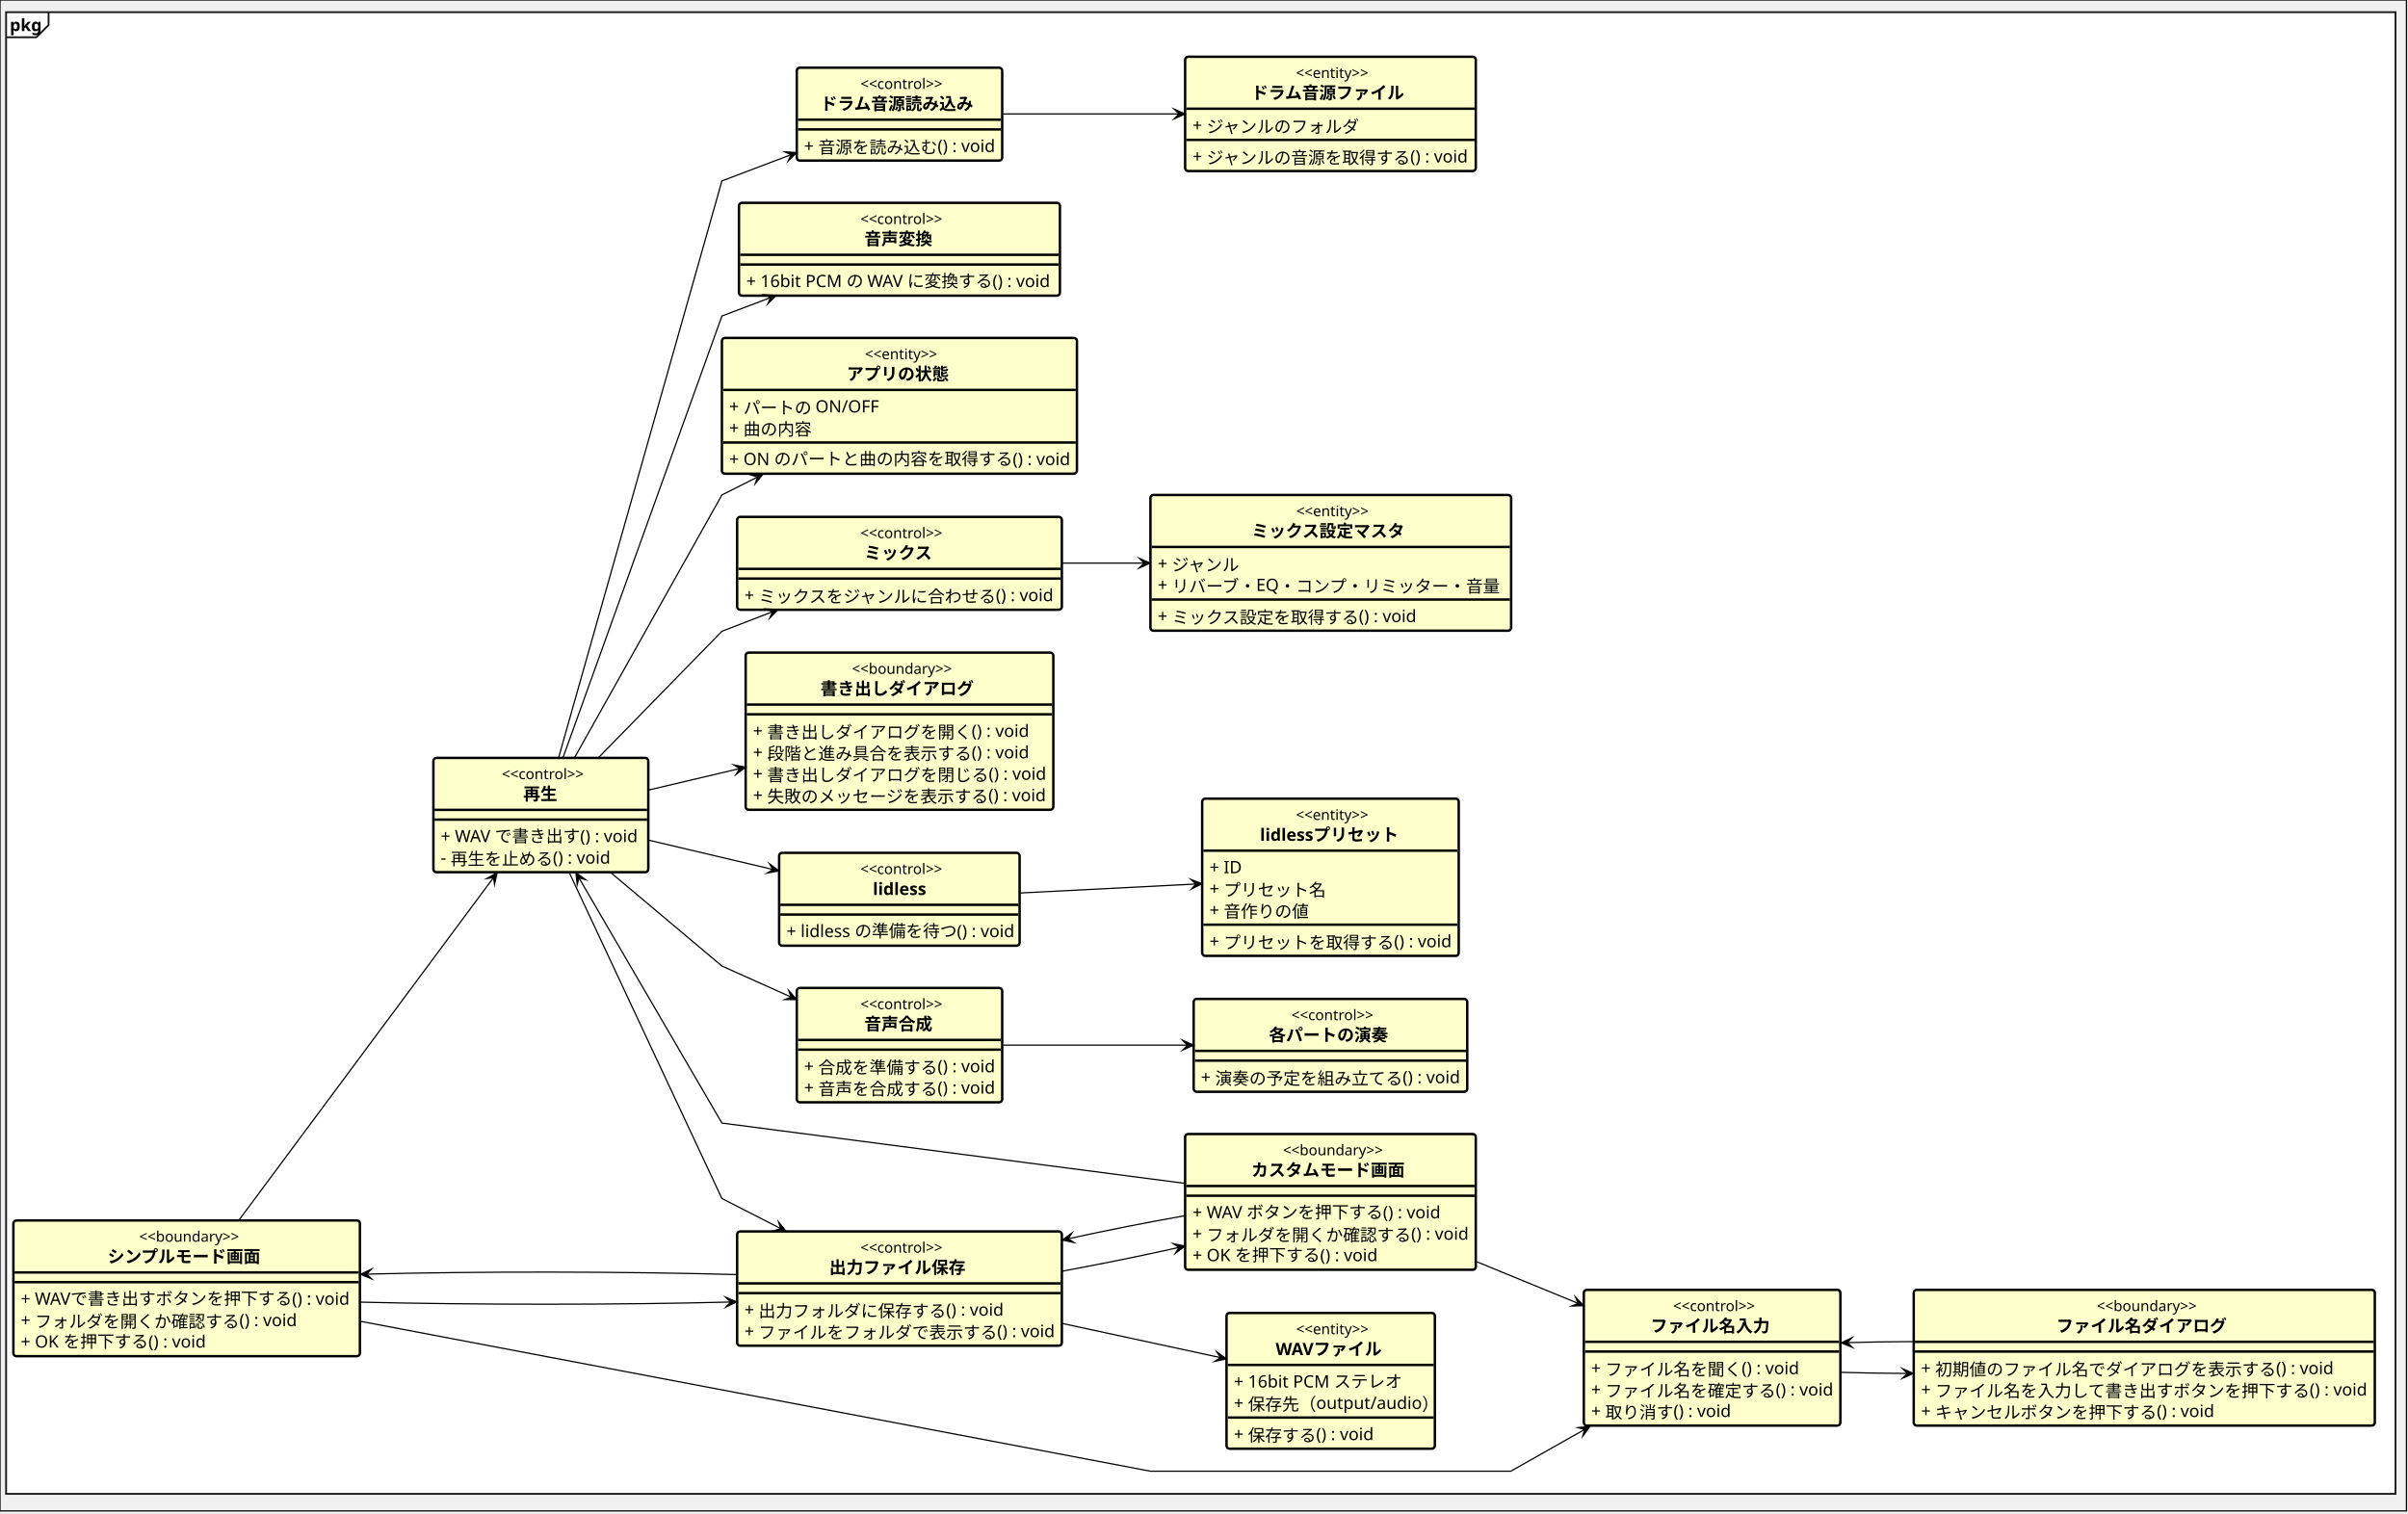
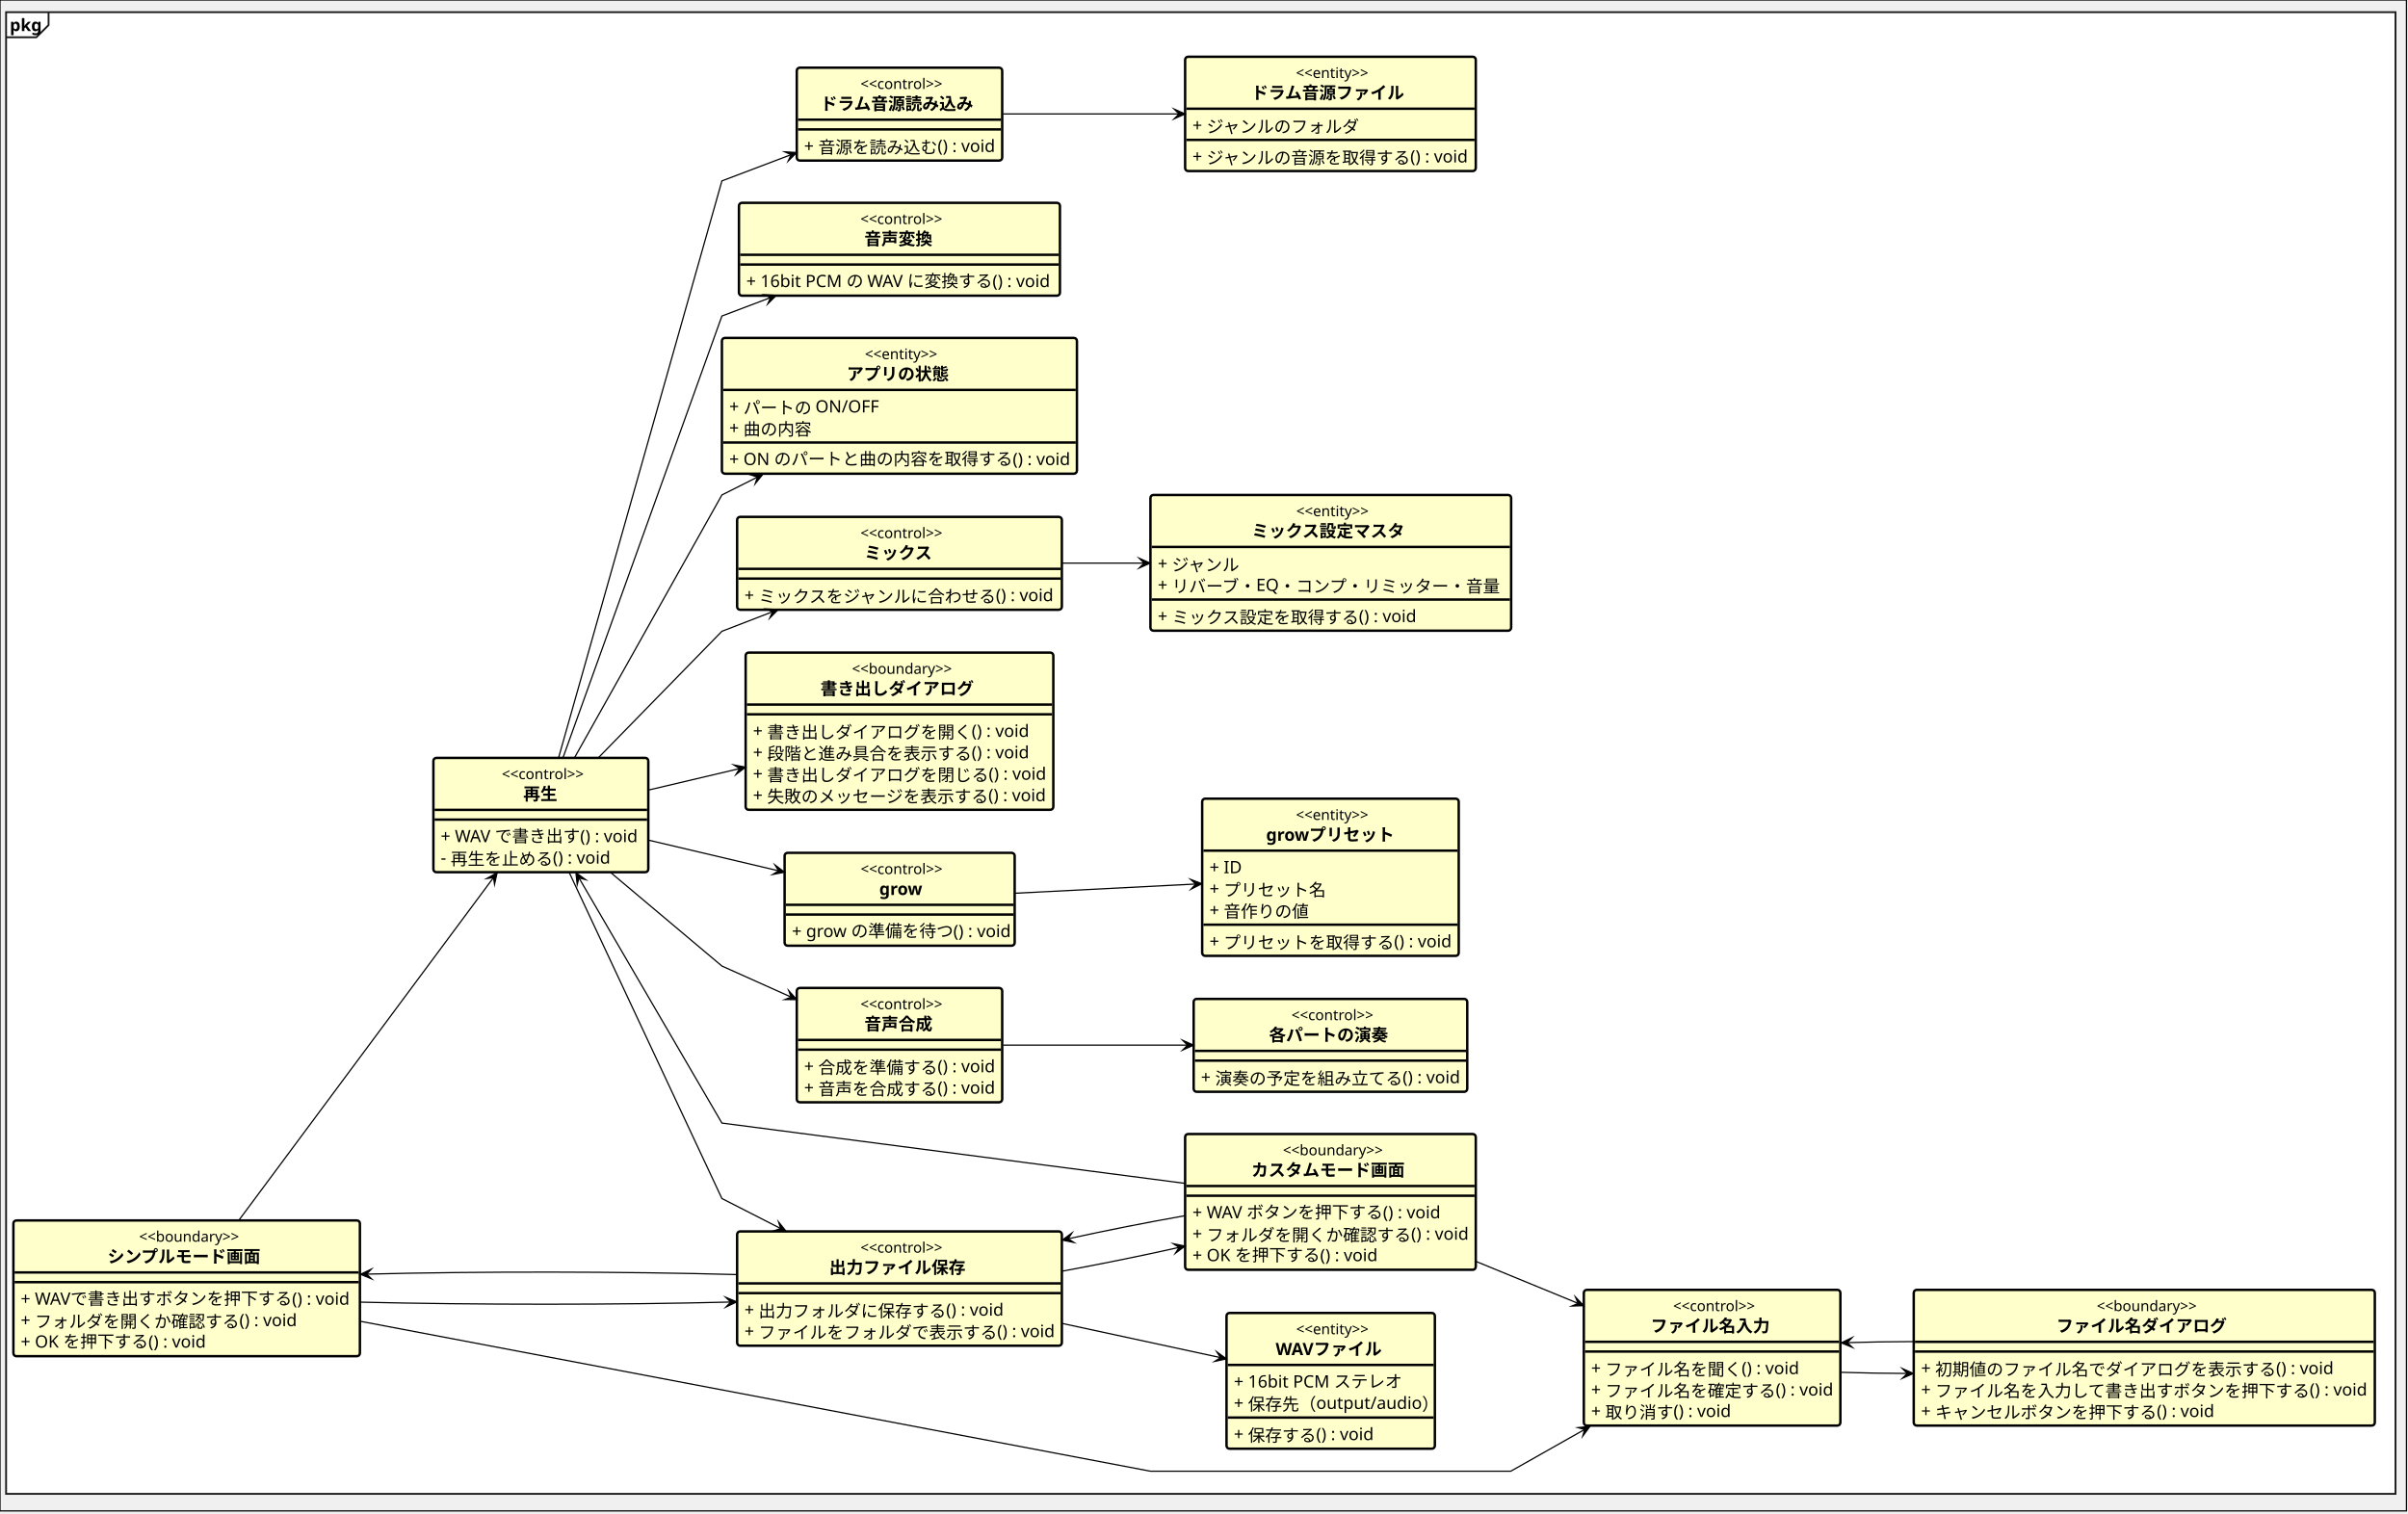
<svg xmlns="http://www.w3.org/2000/svg" version="1.1" data-diagram-type="CLASS" style="width:1978px;height:1243px;background:#FFFFFF;" width="1978px" height="1243px" viewBox="0 0 1978 1243" zoomAndPan="magnify" preserveAspectRatio="none" contentStyleType="text/css">
  <defs />
  <g font-family="sans-serif" lengthAdjust="spacing">
    <rect x="0" y="0" width="1976.741" height="1241.219" fill="none" style="stroke:#000;stroke-width:1;" />
    <rect x="5" y="10" width="1962.741" height="1217.219" fill="#FFF" style="stroke:#181818;stroke-width:1.5;" />
    <path d="M39.89,10 L39.89,20.609 L29.89,30.609 L5,30.609" style="stroke:#181818;stroke-width:1.5;" fill="none" />
    <text x="8" y="25.533" fill="#000" font-size="14" textLength="24.89" font-weight="700">pkg</text>
    <g class="entity" data-qualified-name="B1" id="ent0001" data-source-line="4">
      <rect x="11" y="1002.609" width="284.631" height="111.531" fill="#FFC" style="stroke:#000;stroke-width:2;" rx="2.5" ry="2.5" />
      <text x="114.28" y="1020.066" fill="#000" font-size="12" textLength="78.07">&lt;&lt;boundary&gt;&gt;</text>
      <text x="88.347" y="1037.236" fill="#000" font-size="14" textLength="129.938" font-weight="700">シンプルモード画面</text>
      <line x1="12" y1="1045.313" x2="294.631" y2="1045.313" style="stroke:#000;stroke-width:2;" />
      <line x1="12" y1="1053.313" x2="294.631" y2="1053.313" style="stroke:#000;stroke-width:2;" />
      <text x="17" y="1071.846" fill="#000" font-size="14" textLength="272.631">+ WAVで書き出すボタンを押下する() : void</text>
      <text x="17" y="1089.455" fill="#000" font-size="14" textLength="226.741">+ フォルダを開くか確認する() : void</text>
      <text x="17" y="1107.064" fill="#000" font-size="14" textLength="152.858">+ OK を押下する() : void</text>
    </g>
    <g class="entity" data-qualified-name="B2" id="ent0002" data-source-line="9">
      <rect x="973.5" y="931.609" width="238.741" height="111.531" fill="#FFC" style="stroke:#000;stroke-width:2;" rx="2.5" ry="2.5" />
      <text x="1053.835" y="949.066" fill="#000" font-size="12" textLength="78.07">&lt;&lt;boundary&gt;&gt;</text>
      <text x="1027.902" y="966.236" fill="#000" font-size="14" textLength="129.938" font-weight="700">カスタムモード画面</text>
      <line x1="974.5" y1="974.313" x2="1211.241" y2="974.313" style="stroke:#000;stroke-width:2;" />
      <line x1="974.5" y1="982.313" x2="1211.241" y2="982.313" style="stroke:#000;stroke-width:2;" />
      <text x="979.5" y="1000.846" fill="#000" font-size="14" textLength="206.521">+ WAV ボタンを押下する() : void</text>
      <text x="979.5" y="1018.455" fill="#000" font-size="14" textLength="226.741">+ フォルダを開くか確認する() : void</text>
      <text x="979.5" y="1036.064" fill="#000" font-size="14" textLength="152.858">+ OK を押下する() : void</text>
    </g>
    <g class="entity" data-qualified-name="B4" id="ent0003" data-source-line="14">
      <rect x="1572" y="1059.609" width="378.741" height="111.531" fill="#FFC" style="stroke:#000;stroke-width:2;" rx="2.5" ry="2.5" />
      <text x="1722.335" y="1077.066" fill="#000" font-size="12" textLength="78.07">&lt;&lt;boundary&gt;&gt;</text>
      <text x="1689.183" y="1094.236" fill="#000" font-size="14" textLength="144.375" font-weight="700">ファイル名ダイアログ</text>
      <line x1="1573" y1="1102.313" x2="1949.741" y2="1102.313" style="stroke:#000;stroke-width:2;" />
      <line x1="1573" y1="1110.313" x2="1949.741" y2="1110.313" style="stroke:#000;stroke-width:2;" />
      <text x="1578" y="1128.846" fill="#000" font-size="14" textLength="338.741">+ 初期値のファイル名でダイアログを表示する() : void</text>
      <text x="1578" y="1146.455" fill="#000" font-size="14" textLength="366.741">+ ファイル名を入力して書き出すボタンを押下する() : void</text>
      <text x="1578" y="1164.064" fill="#000" font-size="14" textLength="240.741">+ キャンセルボタンを押下する() : void</text>
    </g>
    <g class="entity" data-qualified-name="B3" id="ent0004" data-source-line="19">
      <rect x="612.5" y="536.109" width="252.741" height="129.141" fill="#FFC" style="stroke:#000;stroke-width:2;" rx="2.5" ry="2.5" />
      <text x="699.835" y="553.566" fill="#000" font-size="12" textLength="78.07">&lt;&lt;boundary&gt;&gt;</text>
      <text x="673.902" y="570.736" fill="#000" font-size="14" textLength="129.938" font-weight="700">書き出しダイアログ</text>
      <line x1="613.5" y1="578.813" x2="864.241" y2="578.813" style="stroke:#000;stroke-width:2;" />
      <line x1="613.5" y1="586.813" x2="864.241" y2="586.813" style="stroke:#000;stroke-width:2;" />
      <text x="618.5" y="605.346" fill="#000" font-size="14" textLength="226.741">+ 書き出しダイアログを開く() : void</text>
      <text x="618.5" y="622.955" fill="#000" font-size="14" textLength="226.741">+ 段階と進み具合を表示する() : void</text>
      <text x="618.5" y="640.564" fill="#000" font-size="14" textLength="240.741">+ 書き出しダイアログを閉じる() : void</text>
      <text x="618.5" y="658.174" fill="#000" font-size="14" textLength="240.741">+ 失敗のメッセージを表示する() : void</text>
    </g>
    <g class="entity" data-qualified-name="C7" id="ent0005" data-source-line="25">
      <rect x="1301" y="1059.609" width="210.741" height="111.531" fill="#FFC" style="stroke:#000;stroke-width:2;" rx="2.5" ry="2.5" />
      <text x="1374.346" y="1077.066" fill="#000" font-size="12" textLength="64.049">&lt;&lt;control&gt;&gt;</text>
      <text x="1355.839" y="1094.236" fill="#000" font-size="14" textLength="101.063" font-weight="700">ファイル名入力</text>
      <line x1="1302" y1="1102.313" x2="1510.741" y2="1102.313" style="stroke:#000;stroke-width:2;" />
      <line x1="1302" y1="1110.313" x2="1510.741" y2="1110.313" style="stroke:#000;stroke-width:2;" />
      <text x="1307" y="1128.846" fill="#000" font-size="14" textLength="170.741">+ ファイル名を聞く() : void</text>
      <text x="1307" y="1146.455" fill="#000" font-size="14" textLength="198.741">+ ファイル名を確定する() : void</text>
      <text x="1307" y="1164.064" fill="#000" font-size="14" textLength="114.741">+ 取り消す() : void</text>
    </g>
    <g class="entity" data-qualified-name="C1" id="ent0006" data-source-line="30">
      <rect x="356" y="622.609" width="176.521" height="93.922" fill="#FFC" style="stroke:#000;stroke-width:2;" rx="2.5" ry="2.5" />
      <text x="412.236" y="640.066" fill="#000" font-size="12" textLength="64.049">&lt;&lt;control&gt;&gt;</text>
      <text x="429.823" y="657.236" fill="#000" font-size="14" textLength="28.875" font-weight="700">再生</text>
      <line x1="357" y1="665.313" x2="531.521" y2="665.313" style="stroke:#000;stroke-width:2;" />
      <line x1="357" y1="673.313" x2="531.521" y2="673.313" style="stroke:#000;stroke-width:2;" />
      <text x="362" y="691.846" fill="#000" font-size="14" textLength="164.521">+ WAV で書き出す() : void</text>
      <text x="362" y="709.455" fill="#000" font-size="14" textLength="139.228">- 再生を止める() : void</text>
    </g>
    <g class="entity" data-qualified-name="C2" id="ent0007" data-source-line="34">
      <rect x="654.5" y="55.609" width="168.741" height="76.313" fill="#FFC" style="stroke:#000;stroke-width:2;" rx="2.5" ry="2.5" />
      <text x="706.846" y="73.066" fill="#000" font-size="12" textLength="64.049">&lt;&lt;control&gt;&gt;</text>
      <text x="673.902" y="90.236" fill="#000" font-size="14" textLength="129.938" font-weight="700">ドラム音源読み込み</text>
      <line x1="655.5" y1="98.313" x2="822.241" y2="98.313" style="stroke:#000;stroke-width:2;" />
      <line x1="655.5" y1="106.313" x2="822.241" y2="106.313" style="stroke:#000;stroke-width:2;" />
      <text x="660.5" y="124.846" fill="#000" font-size="14" textLength="156.741">+ 音源を読み込む() : void</text>
    </g>
    <g class="entity" data-qualified-name="C3" id="ent0008" data-source-line="37">
      <rect x="605.5" y="424.609" width="266.741" height="76.313" fill="#FFC" style="stroke:#000;stroke-width:2;" rx="2.5" ry="2.5" />
      <text x="706.846" y="442.066" fill="#000" font-size="12" textLength="64.049">&lt;&lt;control&gt;&gt;</text>
      <text x="709.996" y="459.236" fill="#000" font-size="14" textLength="57.75" font-weight="700">ミックス</text>
      <line x1="606.5" y1="467.313" x2="871.241" y2="467.313" style="stroke:#000;stroke-width:2;" />
      <line x1="606.5" y1="475.313" x2="871.241" y2="475.313" style="stroke:#000;stroke-width:2;" />
      <text x="611.5" y="493.846" fill="#000" font-size="14" textLength="254.741">+ ミックスをジャンルに合わせる() : void</text>
    </g>
    <g class="entity" data-qualified-name="C9" id="ent0009" data-source-line="40">
-       <rect x="640" y="700.609" width="197.534" height="76.313" fill="#FFC" style="stroke:#000;stroke-width:2;" rx="2.5" ry="2.5" />
-       <text x="706.743" y="718.066" fill="#000" font-size="12" textLength="64.049">&lt;&lt;control&gt;&gt;</text>
-       <text x="716.978" y="735.236" fill="#000" font-size="14" textLength="43.579" font-weight="700">lidless</text>
-       <line x1="641" y1="743.313" x2="836.534" y2="743.313" style="stroke:#000;stroke-width:2;" />
-       <line x1="641" y1="751.313" x2="836.534" y2="751.313" style="stroke:#000;stroke-width:2;" />
-       <text x="646" y="769.846" fill="#000" font-size="14" textLength="185.534">+ lidless の準備を待つ() : void</text>
+       <rect x="644.5" y="700.609" width="188.976" height="76.313" fill="#FFC" style="stroke:#000;stroke-width:2;" rx="2.5" ry="2.5" />
+       <text x="706.963" y="718.066" fill="#000" font-size="12" textLength="64.049">&lt;&lt;control&gt;&gt;</text>
+       <text x="722.267" y="735.236" fill="#000" font-size="14" textLength="33.441" font-weight="700">grow</text>
+       <line x1="645.5" y1="743.313" x2="832.476" y2="743.313" style="stroke:#000;stroke-width:2;" />
+       <line x1="645.5" y1="751.313" x2="832.476" y2="751.313" style="stroke:#000;stroke-width:2;" />
+       <text x="650.5" y="769.846" fill="#000" font-size="14" textLength="176.976">+ grow の準備を待つ() : void</text>
    </g>
    <g class="entity" data-qualified-name="C4" id="ent0010" data-source-line="43">
      <rect x="980.5" y="820.609" width="224.741" height="76.313" fill="#FFC" style="stroke:#000;stroke-width:2;" rx="2.5" ry="2.5" />
      <text x="1060.846" y="838.066" fill="#000" font-size="12" textLength="64.049">&lt;&lt;control&gt;&gt;</text>
      <text x="1042.339" y="855.236" fill="#000" font-size="14" textLength="101.063" font-weight="700">各パートの演奏</text>
      <line x1="981.5" y1="863.313" x2="1204.241" y2="863.313" style="stroke:#000;stroke-width:2;" />
      <line x1="981.5" y1="871.313" x2="1204.241" y2="871.313" style="stroke:#000;stroke-width:2;" />
      <text x="986.5" y="889.846" fill="#000" font-size="14" textLength="212.741">+ 演奏の予定を組み立てる() : void</text>
    </g>
    <g class="entity" data-qualified-name="C5" id="ent0011" data-source-line="46">
      <rect x="654.5" y="811.609" width="168.741" height="93.922" fill="#FFC" style="stroke:#000;stroke-width:2;" rx="2.5" ry="2.5" />
      <text x="706.846" y="829.066" fill="#000" font-size="12" textLength="64.049">&lt;&lt;control&gt;&gt;</text>
      <text x="709.996" y="846.236" fill="#000" font-size="14" textLength="57.75" font-weight="700">音声合成</text>
      <line x1="655.5" y1="854.313" x2="822.241" y2="854.313" style="stroke:#000;stroke-width:2;" />
      <line x1="655.5" y1="862.313" x2="822.241" y2="862.313" style="stroke:#000;stroke-width:2;" />
      <text x="660.5" y="880.846" fill="#000" font-size="14" textLength="156.741">+ 合成を準備する() : void</text>
      <text x="660.5" y="898.455" fill="#000" font-size="14" textLength="156.741">+ 音声を合成する() : void</text>
    </g>
    <g class="entity" data-qualified-name="C6" id="ent0012" data-source-line="50">
      <rect x="607" y="166.609" width="263.658" height="76.313" fill="#FFC" style="stroke:#000;stroke-width:2;" rx="2.5" ry="2.5" />
      <text x="706.805" y="184.066" fill="#000" font-size="12" textLength="64.049">&lt;&lt;control&gt;&gt;</text>
      <text x="709.954" y="201.236" fill="#000" font-size="14" textLength="57.75" font-weight="700">音声変換</text>
      <line x1="608" y1="209.313" x2="869.658" y2="209.313" style="stroke:#000;stroke-width:2;" />
      <line x1="608" y1="217.313" x2="869.658" y2="217.313" style="stroke:#000;stroke-width:2;" />
      <text x="613" y="235.846" fill="#000" font-size="14" textLength="251.658">+ 16bit PCM の WAV に変換する() : void</text>
    </g>
    <g class="entity" data-qualified-name="C8" id="ent0013" data-source-line="53">
      <rect x="605.5" y="1011.609" width="266.741" height="93.922" fill="#FFC" style="stroke:#000;stroke-width:2;" rx="2.5" ry="2.5" />
      <text x="706.846" y="1029.066" fill="#000" font-size="12" textLength="64.049">&lt;&lt;control&gt;&gt;</text>
      <text x="681.121" y="1046.236" fill="#000" font-size="14" textLength="115.5" font-weight="700">出力ファイル保存</text>
      <line x1="606.5" y1="1054.313" x2="871.241" y2="1054.313" style="stroke:#000;stroke-width:2;" />
      <line x1="606.5" y1="1062.313" x2="871.241" y2="1062.313" style="stroke:#000;stroke-width:2;" />
      <text x="611.5" y="1080.846" fill="#000" font-size="14" textLength="212.741">+ 出力フォルダに保存する() : void</text>
      <text x="611.5" y="1098.455" fill="#000" font-size="14" textLength="254.741">+ ファイルをフォルダで表示する() : void</text>
    </g>
    <g class="entity" data-qualified-name="E1" id="ent0014" data-source-line="57">
      <rect x="973.5" y="46.609" width="238.741" height="93.922" fill="#FFC" style="stroke:#000;stroke-width:2;" rx="2.5" ry="2.5" />
      <text x="1064.514" y="64.066" fill="#000" font-size="12" textLength="56.713">&lt;&lt;entity&gt;&gt;</text>
      <text x="1027.902" y="81.236" fill="#000" font-size="14" textLength="129.938" font-weight="700">ドラム音源ファイル</text>
      <line x1="974.5" y1="89.313" x2="1211.241" y2="89.313" style="stroke:#000;stroke-width:2;" />
      <text x="979.5" y="107.846" fill="#000" font-size="14" textLength="138.065">+ ジャンルのフォルダ</text>
      <line x1="974.5" y1="114.922" x2="1211.241" y2="114.922" style="stroke:#000;stroke-width:2;" />
      <text x="979.5" y="133.455" fill="#000" font-size="14" textLength="226.741">+ ジャンルの音源を取得する() : void</text>
    </g>
    <g class="entity" data-qualified-name="E2" id="ent0015" data-source-line="61">
      <rect x="593" y="277.609" width="291.631" height="111.531" fill="#FFC" style="stroke:#000;stroke-width:2;" rx="2.5" ry="2.5" />
      <text x="710.459" y="295.066" fill="#000" font-size="12" textLength="56.713">&lt;&lt;entity&gt;&gt;</text>
      <text x="695.503" y="312.236" fill="#000" font-size="14" textLength="86.625" font-weight="700">アプリの状態</text>
      <line x1="594" y1="320.313" x2="883.631" y2="320.313" style="stroke:#000;stroke-width:2;" />
      <text x="599" y="338.846" fill="#000" font-size="14" textLength="124.838">+ パートの ON/OFF</text>
      <text x="599" y="356.455" fill="#000" font-size="14" textLength="68.065">+ 曲の内容</text>
      <line x1="594" y1="363.531" x2="883.631" y2="363.531" style="stroke:#000;stroke-width:2;" />
      <text x="599" y="382.064" fill="#000" font-size="14" textLength="279.631">+ ON のパートと曲の内容を取得する() : void</text>
    </g>
    <g class="entity" data-qualified-name="E3" id="ent0016" data-source-line="66">
      <rect x="945" y="406.609" width="296.293" height="111.531" fill="#FFC" style="stroke:#000;stroke-width:2;" rx="2.5" ry="2.5" />
      <text x="1064.79" y="424.066" fill="#000" font-size="12" textLength="56.713">&lt;&lt;entity&gt;&gt;</text>
      <text x="1028.178" y="441.236" fill="#000" font-size="14" textLength="129.938" font-weight="700">ミックス設定マスタ</text>
      <line x1="946" y1="449.313" x2="1240.293" y2="449.313" style="stroke:#000;stroke-width:2;" />
      <text x="951" y="467.846" fill="#000" font-size="14" textLength="68.065">+ ジャンル</text>
      <text x="951" y="485.455" fill="#000" font-size="14" textLength="284.293">+ リバーブ・EQ・コンプ・リミッター・音量</text>
      <line x1="946" y1="492.531" x2="1240.293" y2="492.531" style="stroke:#000;stroke-width:2;" />
      <text x="951" y="511.064" fill="#000" font-size="14" textLength="212.741">+ ミックス設定を取得する() : void</text>
    </g>
    <g class="entity" data-qualified-name="E5" id="ent0017" data-source-line="71">
      <rect x="987.5" y="656.109" width="210.741" height="129.141" fill="#FFC" style="stroke:#000;stroke-width:2;" rx="2.5" ry="2.5" />
      <text x="1064.514" y="673.566" fill="#000" font-size="12" textLength="56.713">&lt;&lt;entity&gt;&gt;</text>
-       <text x="1034.987" y="690.736" fill="#000" font-size="14" textLength="115.767" font-weight="700">lidlessプリセット</text>
+       <text x="1040.056" y="690.736" fill="#000" font-size="14" textLength="105.629" font-weight="700">growプリセット</text>
      <line x1="988.5" y1="698.813" x2="1197.241" y2="698.813" style="stroke:#000;stroke-width:2;" />
      <text x="993.5" y="717.346" fill="#000" font-size="14" textLength="26.065">+ ID</text>
      <text x="993.5" y="734.955" fill="#000" font-size="14" textLength="96.065">+ プリセット名</text>
      <text x="993.5" y="752.564" fill="#000" font-size="14" textLength="82.065">+ 音作りの値</text>
      <line x1="988.5" y1="759.641" x2="1197.241" y2="759.641" style="stroke:#000;stroke-width:2;" />
      <text x="993.5" y="778.174" fill="#000" font-size="14" textLength="198.741">+ プリセットを取得する() : void</text>
    </g>
    <g class="entity" data-qualified-name="E4" id="ent0018" data-source-line="77">
      <rect x="1007.5" y="1078.609" width="171.134" height="111.531" fill="#FFC" style="stroke:#000;stroke-width:2;" rx="2.5" ry="2.5" />
      <text x="1064.71" y="1096.066" fill="#000" font-size="12" textLength="56.713">&lt;&lt;entity&gt;&gt;</text>
      <text x="1047.861" y="1113.236" fill="#000" font-size="14" textLength="90.412" font-weight="700">WAVファイル</text>
      <line x1="1008.5" y1="1121.313" x2="1177.634" y2="1121.313" style="stroke:#000;stroke-width:2;" />
      <text x="1013.5" y="1139.846" fill="#000" font-size="14" textLength="137.313">+ 16bit PCM ステレオ</text>
      <text x="1013.5" y="1157.455" fill="#000" font-size="14" textLength="159.134">+ 保存先（output/audio）</text>
      <line x1="1008.5" y1="1164.531" x2="1177.634" y2="1164.531" style="stroke:#000;stroke-width:2;" />
      <text x="1013.5" y="1183.064" fill="#000" font-size="14" textLength="114.741">+ 保存する() : void</text>
    </g>
    <g class="link" data-entity-1="ent0001" data-entity-2="ent0005" id="lnk19" data-source-line="83" data-link-type="dependency">
      <path d="M296.28,1085.509 C523.77,1128.679 945,1208.609 945,1208.609 C945,1208.609 1241,1208.609 1241,1208.609 C1241,1208.609 1267.018,1193.901 1301.658,1174.311" style="stroke:#000;stroke-width:1;" fill="none" id="B1-to-C7" codeLine="83" />
      <polygon points="1306.01,1171.849,1296.207,1172.798,1301.658,1174.311,1300.145,1179.762,1306.01,1171.849" fill="#000" style="stroke:#000;stroke-width:1;stroke-linejoin:miter;stroke-miterlimit:10;" />
    </g>
    <g class="link" data-entity-1="ent0002" data-entity-2="ent0005" id="lnk20" data-source-line="84" data-link-type="dependency">
      <path d="M1212.65,1036.369 C1241.71,1048.309 1267.975,1059.1 1296.315,1070.74" style="stroke:#000;stroke-width:1;" fill="none" id="B2-to-C7" codeLine="84" />
      <polygon points="1300.94,1072.639,1294.135,1065.52,1296.315,1070.74,1291.095,1072.92,1300.94,1072.639" fill="#000" style="stroke:#000;stroke-width:1;stroke-linejoin:miter;stroke-miterlimit:10;" />
    </g>
    <g class="link" data-entity-1="ent0005" data-entity-2="ent0003" id="lnk21" data-source-line="85" data-link-type="dependency">
      <path d="M1512.46,1127.379 C1531.25,1127.919 1546.36,1128.217 1566.68,1128.307" style="stroke:#000;stroke-width:1;" fill="none" id="C7-to-B4" codeLine="85" />
      <polygon points="1571.68,1128.329,1562.698,1124.29,1566.68,1128.307,1562.662,1132.289,1571.68,1128.329" fill="#000" style="stroke:#000;stroke-width:1;stroke-linejoin:miter;stroke-miterlimit:10;" />
    </g>
    <g class="link" data-entity-1="ent0003" data-entity-2="ent0005" id="lnk22" data-source-line="86" data-link-type="dependency">
      <path d="M1571.68,1102.139 C1551.36,1102.239 1536.248,1102.415 1517.458,1102.995" style="stroke:#000;stroke-width:1;" fill="none" id="B4-to-C7" codeLine="86" />
      <polygon points="1512.46,1103.149,1521.579,1106.87,1517.458,1102.995,1521.332,1098.874,1512.46,1103.149" fill="#000" style="stroke:#000;stroke-width:1;stroke-linejoin:miter;stroke-miterlimit:10;" />
    </g>
    <g class="link" data-entity-1="ent0001" data-entity-2="ent0006" id="lnk23" data-source-line="87" data-link-type="dependency">
      <path d="M196.21,1002.459 C253.35,925.559 351.948,792.843 405.398,720.893" style="stroke:#000;stroke-width:1;" fill="none" id="B1-to-C1" codeLine="87" />
      <polygon points="408.38,716.879,399.802,721.719,405.398,720.893,406.224,726.489,408.38,716.879" fill="#000" style="stroke:#000;stroke-width:1;stroke-linejoin:miter;stroke-miterlimit:10;" />
    </g>
    <g class="link" data-entity-1="ent0002" data-entity-2="ent0006" id="lnk24" data-source-line="88" data-link-type="dependency">
      <path d="M973.43,972.159 C825.85,952.939 593,922.609 593,922.609 C593,922.609 518.278,794.449 475.588,721.219" style="stroke:#000;stroke-width:1;" fill="none" id="B2-to-C1" codeLine="88" />
      <polygon points="473.07,716.899,474.147,726.689,475.588,721.219,481.058,722.66,473.07,716.899" fill="#000" style="stroke:#000;stroke-width:1;stroke-linejoin:miter;stroke-miterlimit:10;" />
    </g>
    <g class="link" data-entity-1="ent0006" data-entity-2="ent0004" id="lnk25" data-source-line="89" data-link-type="dependency">
      <path d="M533.26,648.909 C558.16,643.029 580.913,637.667 607.593,631.377" style="stroke:#000;stroke-width:1;" fill="none" id="C1-to-B3" codeLine="89" />
      <polygon points="612.46,630.229,602.782,628.401,607.593,631.377,604.618,636.188,612.46,630.229" fill="#000" style="stroke:#000;stroke-width:1;stroke-linejoin:miter;stroke-miterlimit:10;" />
    </g>
    <g class="link" data-entity-1="ent0006" data-entity-2="ent0007" id="lnk26" data-source-line="90" data-link-type="dependency">
      <path d="M458.85,622.459 C495.16,494.209 593,148.609 593,148.609 C593,148.609 617.585,139.282 649.815,127.062" style="stroke:#000;stroke-width:1;" fill="none" id="C1-to-C2" codeLine="90" />
      <polygon points="654.49,125.289,644.656,124.74,649.815,127.062,647.493,132.22,654.49,125.289" fill="#000" style="stroke:#000;stroke-width:1;stroke-linejoin:miter;stroke-miterlimit:10;" />
    </g>
    <g class="link" data-entity-1="ent0007" data-entity-2="ent0014" id="lnk27" data-source-line="91" data-link-type="dependency">
      <path d="M823.87,93.609 C868.6,93.609 919.4,93.609 968.49,93.609" style="stroke:#000;stroke-width:1;" fill="none" id="C2-to-E1" codeLine="91" />
      <polygon points="973.49,93.609,964.49,89.609,968.49,93.609,964.49,97.609,973.49,93.609" fill="#000" style="stroke:#000;stroke-width:1;stroke-linejoin:miter;stroke-miterlimit:10;" />
    </g>
    <g class="link" data-entity-1="ent0006" data-entity-2="ent0008" id="lnk28" data-source-line="92" data-link-type="dependency">
      <path d="M491.77,622.249 C535.02,577.959 593,518.609 593,518.609 C593,518.609 608.935,512.45 634.615,502.54" style="stroke:#000;stroke-width:1;" fill="none" id="C1-to-C3" codeLine="92" />
      <polygon points="639.28,500.739,629.443,500.248,634.615,502.54,632.324,507.711,639.28,500.739" fill="#000" style="stroke:#000;stroke-width:1;stroke-linejoin:miter;stroke-miterlimit:10;" />
    </g>
    <g class="link" data-entity-1="ent0008" data-entity-2="ent0016" id="lnk29" data-source-line="93" data-link-type="dependency">
      <path d="M872.57,462.609 C896.16,462.609 915.85,462.609 939.8,462.609" style="stroke:#000;stroke-width:1;" fill="none" id="C3-to-E3" codeLine="93" />
      <polygon points="944.8,462.609,935.8,458.609,939.8,462.609,935.8,466.609,944.8,462.609" fill="#000" style="stroke:#000;stroke-width:1;stroke-linejoin:miter;stroke-miterlimit:10;" />
    </g>
    <g class="link" data-entity-1="ent0006" data-entity-2="ent0009" id="lnk30" data-source-line="94" data-link-type="dependency">
-       <path d="M533.26,690.309 C566.83,698.229 600.464,706.161 634.944,714.301" style="stroke:#000;stroke-width:1;" fill="none" id="C1-to-C9" codeLine="94" />
-       <polygon points="639.81,715.449,631.97,709.489,634.944,714.301,630.132,717.274,639.81,715.449" fill="#000" style="stroke:#000;stroke-width:1;stroke-linejoin:miter;stroke-miterlimit:10;" />
+       <path d="M533.26,690.309 C568.35,698.589 603.944,706.981 639.584,715.391" style="stroke:#000;stroke-width:1;" fill="none" id="C1-to-C9" codeLine="94" />
+       <polygon points="644.45,716.539,636.609,710.579,639.584,715.391,634.772,718.365,644.45,716.539" fill="#000" style="stroke:#000;stroke-width:1;stroke-linejoin:miter;stroke-miterlimit:10;" />
    </g>
    <g class="link" data-entity-1="ent0009" data-entity-2="ent0017" id="lnk31" data-source-line="95" data-link-type="dependency">
-       <path d="M838.05,733.599 C884.53,731.219 935.117,728.635 982.407,726.215" style="stroke:#000;stroke-width:1;" fill="none" id="C9-to-E5" codeLine="95" />
-       <polygon points="987.4,725.959,978.207,722.425,982.407,726.215,978.616,730.414,987.4,725.959" fill="#000" style="stroke:#000;stroke-width:1;stroke-linejoin:miter;stroke-miterlimit:10;" />
+       <path d="M833.87,733.809 C881.12,731.389 933.557,728.715 982.237,726.225" style="stroke:#000;stroke-width:1;" fill="none" id="C9-to-E5" codeLine="95" />
+       <polygon points="987.23,725.969,978.037,722.434,982.237,726.225,978.446,730.424,987.23,725.969" fill="#000" style="stroke:#000;stroke-width:1;stroke-linejoin:miter;stroke-miterlimit:10;" />
    </g>
    <g class="link" data-entity-1="ent0006" data-entity-2="ent0015" id="lnk32" data-source-line="96" data-link-type="dependency">
      <path d="M471.87,622.589 C514.3,546.939 593,406.609 593,406.609 C593,406.609 602.694,401.727 622.164,391.927" style="stroke:#000;stroke-width:1;" fill="none" id="C1-to-E2" codeLine="96" />
      <polygon points="626.63,389.679,616.793,390.153,622.164,391.927,620.389,397.299,626.63,389.679" fill="#000" style="stroke:#000;stroke-width:1;stroke-linejoin:miter;stroke-miterlimit:10;" />
    </g>
    <g class="link" data-entity-1="ent0006" data-entity-2="ent0011" id="lnk33" data-source-line="97" data-link-type="dependency">
      <path d="M501.68,716.839 C543.37,751.889 593,793.609 593,793.609 C593,793.609 617.698,804.684 649.928,819.134" style="stroke:#000;stroke-width:1;" fill="none" id="C1-to-C5" codeLine="97" />
      <polygon points="654.49,821.179,647.914,813.847,649.928,819.134,644.641,821.147,654.49,821.179" fill="#000" style="stroke:#000;stroke-width:1;stroke-linejoin:miter;stroke-miterlimit:10;" />
    </g>
    <g class="link" data-entity-1="ent0011" data-entity-2="ent0010" id="lnk34" data-source-line="98" data-link-type="dependency">
      <path d="M823.87,858.609 C870.74,858.609 924.75,858.609 975.47,858.609" style="stroke:#000;stroke-width:1;" fill="none" id="C5-to-C4" codeLine="98" />
      <polygon points="980.47,858.609,971.47,854.609,975.47,858.609,971.47,862.609,980.47,858.609" fill="#000" style="stroke:#000;stroke-width:1;stroke-linejoin:miter;stroke-miterlimit:10;" />
    </g>
    <g class="link" data-entity-1="ent0006" data-entity-2="ent0012" id="lnk35" data-source-line="99" data-link-type="dependency">
      <path d="M462.42,622.579 C501.16,514.879 593,259.609 593,259.609 C593,259.609 608.085,253.893 633.015,244.433" style="stroke:#000;stroke-width:1;" fill="none" id="C1-to-C6" codeLine="99" />
      <polygon points="637.69,242.659,627.856,242.113,633.015,244.433,630.695,249.592,637.69,242.659" fill="#000" style="stroke:#000;stroke-width:1;stroke-linejoin:miter;stroke-miterlimit:10;" />
    </g>
    <g class="link" data-entity-1="ent0006" data-entity-2="ent0013" id="lnk36" data-source-line="100" data-link-type="dependency">
      <path d="M467.58,716.769 C508.73,804.639 593,984.609 593,984.609 C593,984.609 612.707,994.666 641.307,1009.266" style="stroke:#000;stroke-width:1;" fill="none" id="C1-to-C8" codeLine="100" />
      <polygon points="645.76,1011.539,639.563,1003.885,641.307,1009.266,635.925,1011.01,645.76,1011.539" fill="#000" style="stroke:#000;stroke-width:1;stroke-linejoin:miter;stroke-miterlimit:10;" />
    </g>
    <g class="link" data-entity-1="ent0013" data-entity-2="ent0018" id="lnk37" data-source-line="101" data-link-type="dependency">
      <path d="M872.57,1087.229 C917.79,1096.999 962.193,1106.584 1002.583,1115.304" style="stroke:#000;stroke-width:1;" fill="none" id="C8-to-E4" codeLine="101" />
      <polygon points="1007.47,1116.359,999.517,1110.55,1002.583,1115.304,997.829,1118.37,1007.47,1116.359" fill="#000" style="stroke:#000;stroke-width:1;stroke-linejoin:miter;stroke-miterlimit:10;" />
    </g>
    <g class="link" data-entity-1="ent0013" data-entity-2="ent0001" id="lnk38" data-source-line="102" data-link-type="dependency">
      <path d="M605.22,1047.079 C512.99,1044.529 395.228,1044.333 301.118,1046.713" style="stroke:#000;stroke-width:1;" fill="none" id="C8-to-B1" codeLine="102" />
      <polygon points="296.12,1046.839,305.218,1050.611,301.118,1046.713,305.016,1042.613,296.12,1046.839" fill="#000" style="stroke:#000;stroke-width:1;stroke-linejoin:miter;stroke-miterlimit:10;" />
    </g>
    <g class="link" data-entity-1="ent0001" data-entity-2="ent0013" id="lnk40" data-source-line="104" data-link-type="dependency">
      <path d="M296.12,1069.719 C390.23,1071.979 507.992,1072.029 600.222,1069.629" style="stroke:#000;stroke-width:1;" fill="none" id="B1-to-C8" codeLine="104" />
      <polygon points="605.22,1069.499,596.119,1065.735,600.222,1069.629,596.327,1073.732,605.22,1069.499" fill="#000" style="stroke:#000;stroke-width:1;stroke-linejoin:miter;stroke-miterlimit:10;" />
    </g>
    <g class="link" data-entity-1="ent0013" data-entity-2="ent0002" id="lnk39" data-source-line="103" data-link-type="dependency">
      <path d="M872.57,1044.269 C905.71,1038.129 936.151,1032.014 968.551,1024.744" style="stroke:#000;stroke-width:1;" fill="none" id="C8-to-B2" codeLine="103" />
      <polygon points="973.43,1023.649,963.773,1021.717,968.551,1024.744,965.524,1029.523,973.43,1023.649" fill="#000" style="stroke:#000;stroke-width:1;stroke-linejoin:miter;stroke-miterlimit:10;" />
    </g>
    <g class="link" data-entity-1="ent0002" data-entity-2="ent0013" id="lnk41" data-source-line="105" data-link-type="dependency">
      <path d="M973.43,998.689 C941.03,1004.449 910.594,1010.409 877.454,1017.669" style="stroke:#000;stroke-width:1;" fill="none" id="B2-to-C8" codeLine="105" />
      <polygon points="872.57,1018.739,882.217,1020.721,877.454,1017.669,880.506,1012.906,872.57,1018.739" fill="#000" style="stroke:#000;stroke-width:1;stroke-linejoin:miter;stroke-miterlimit:10;" />
    </g>
  </g>
</svg>
